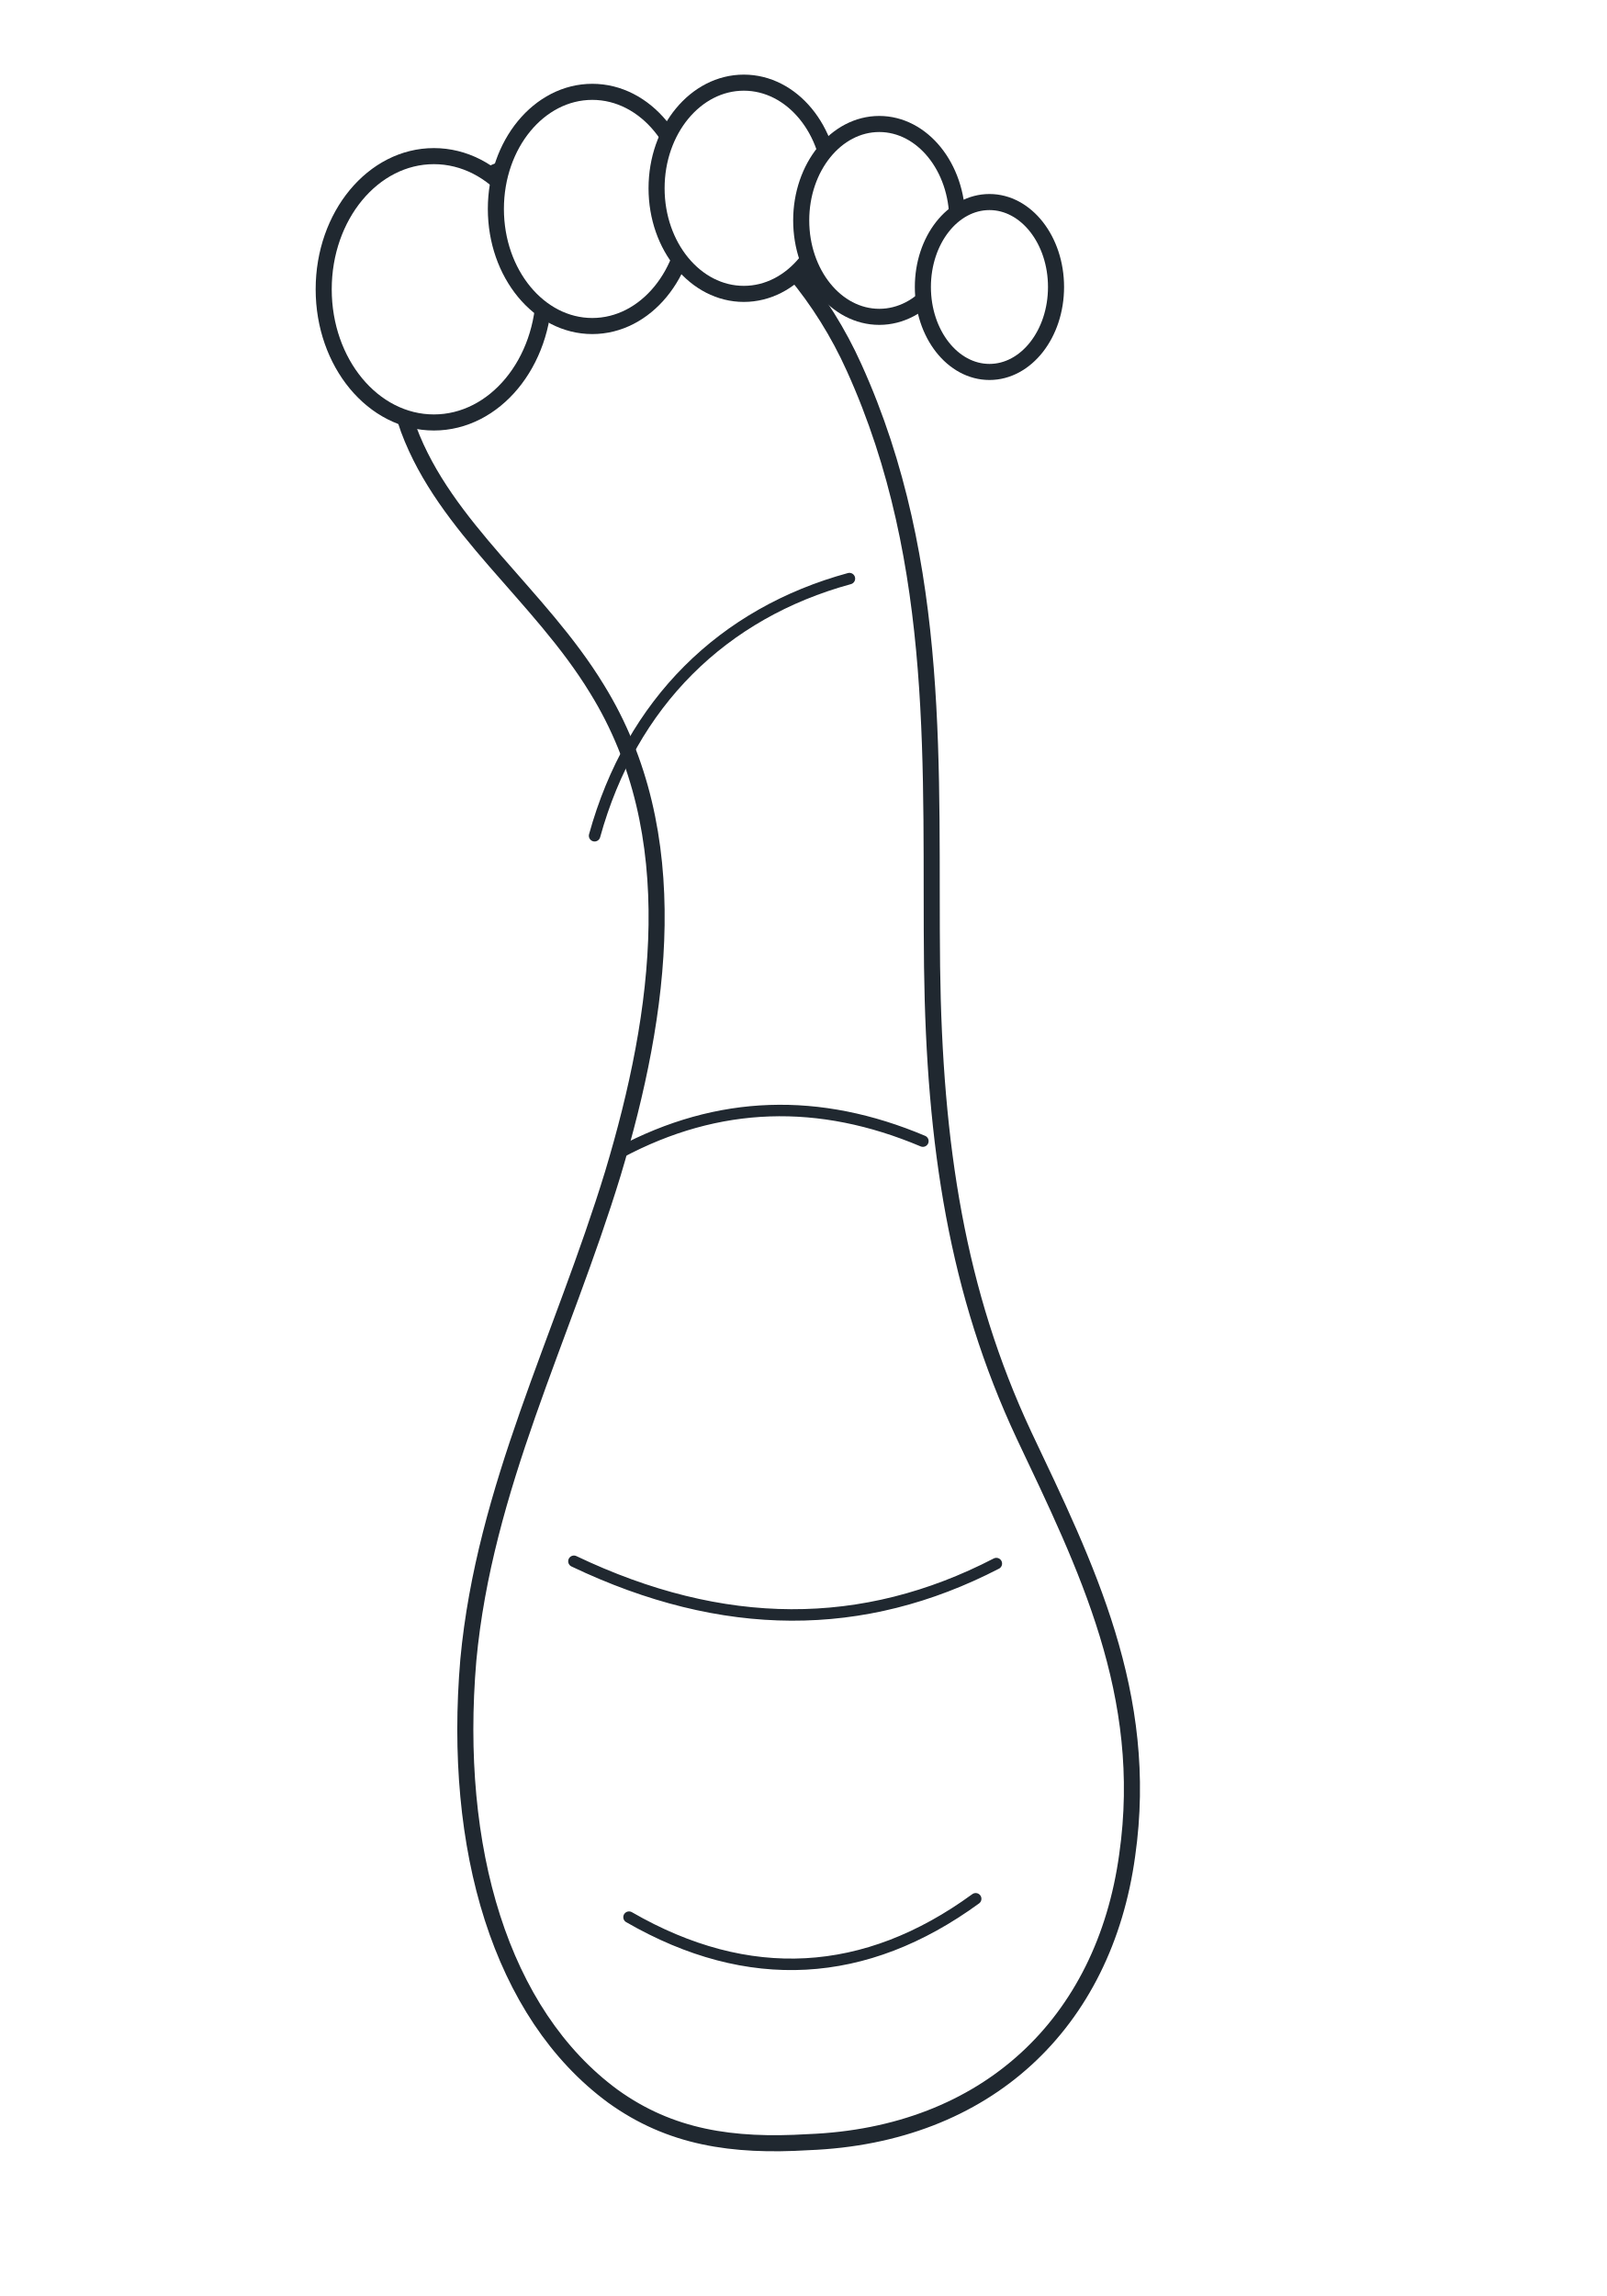
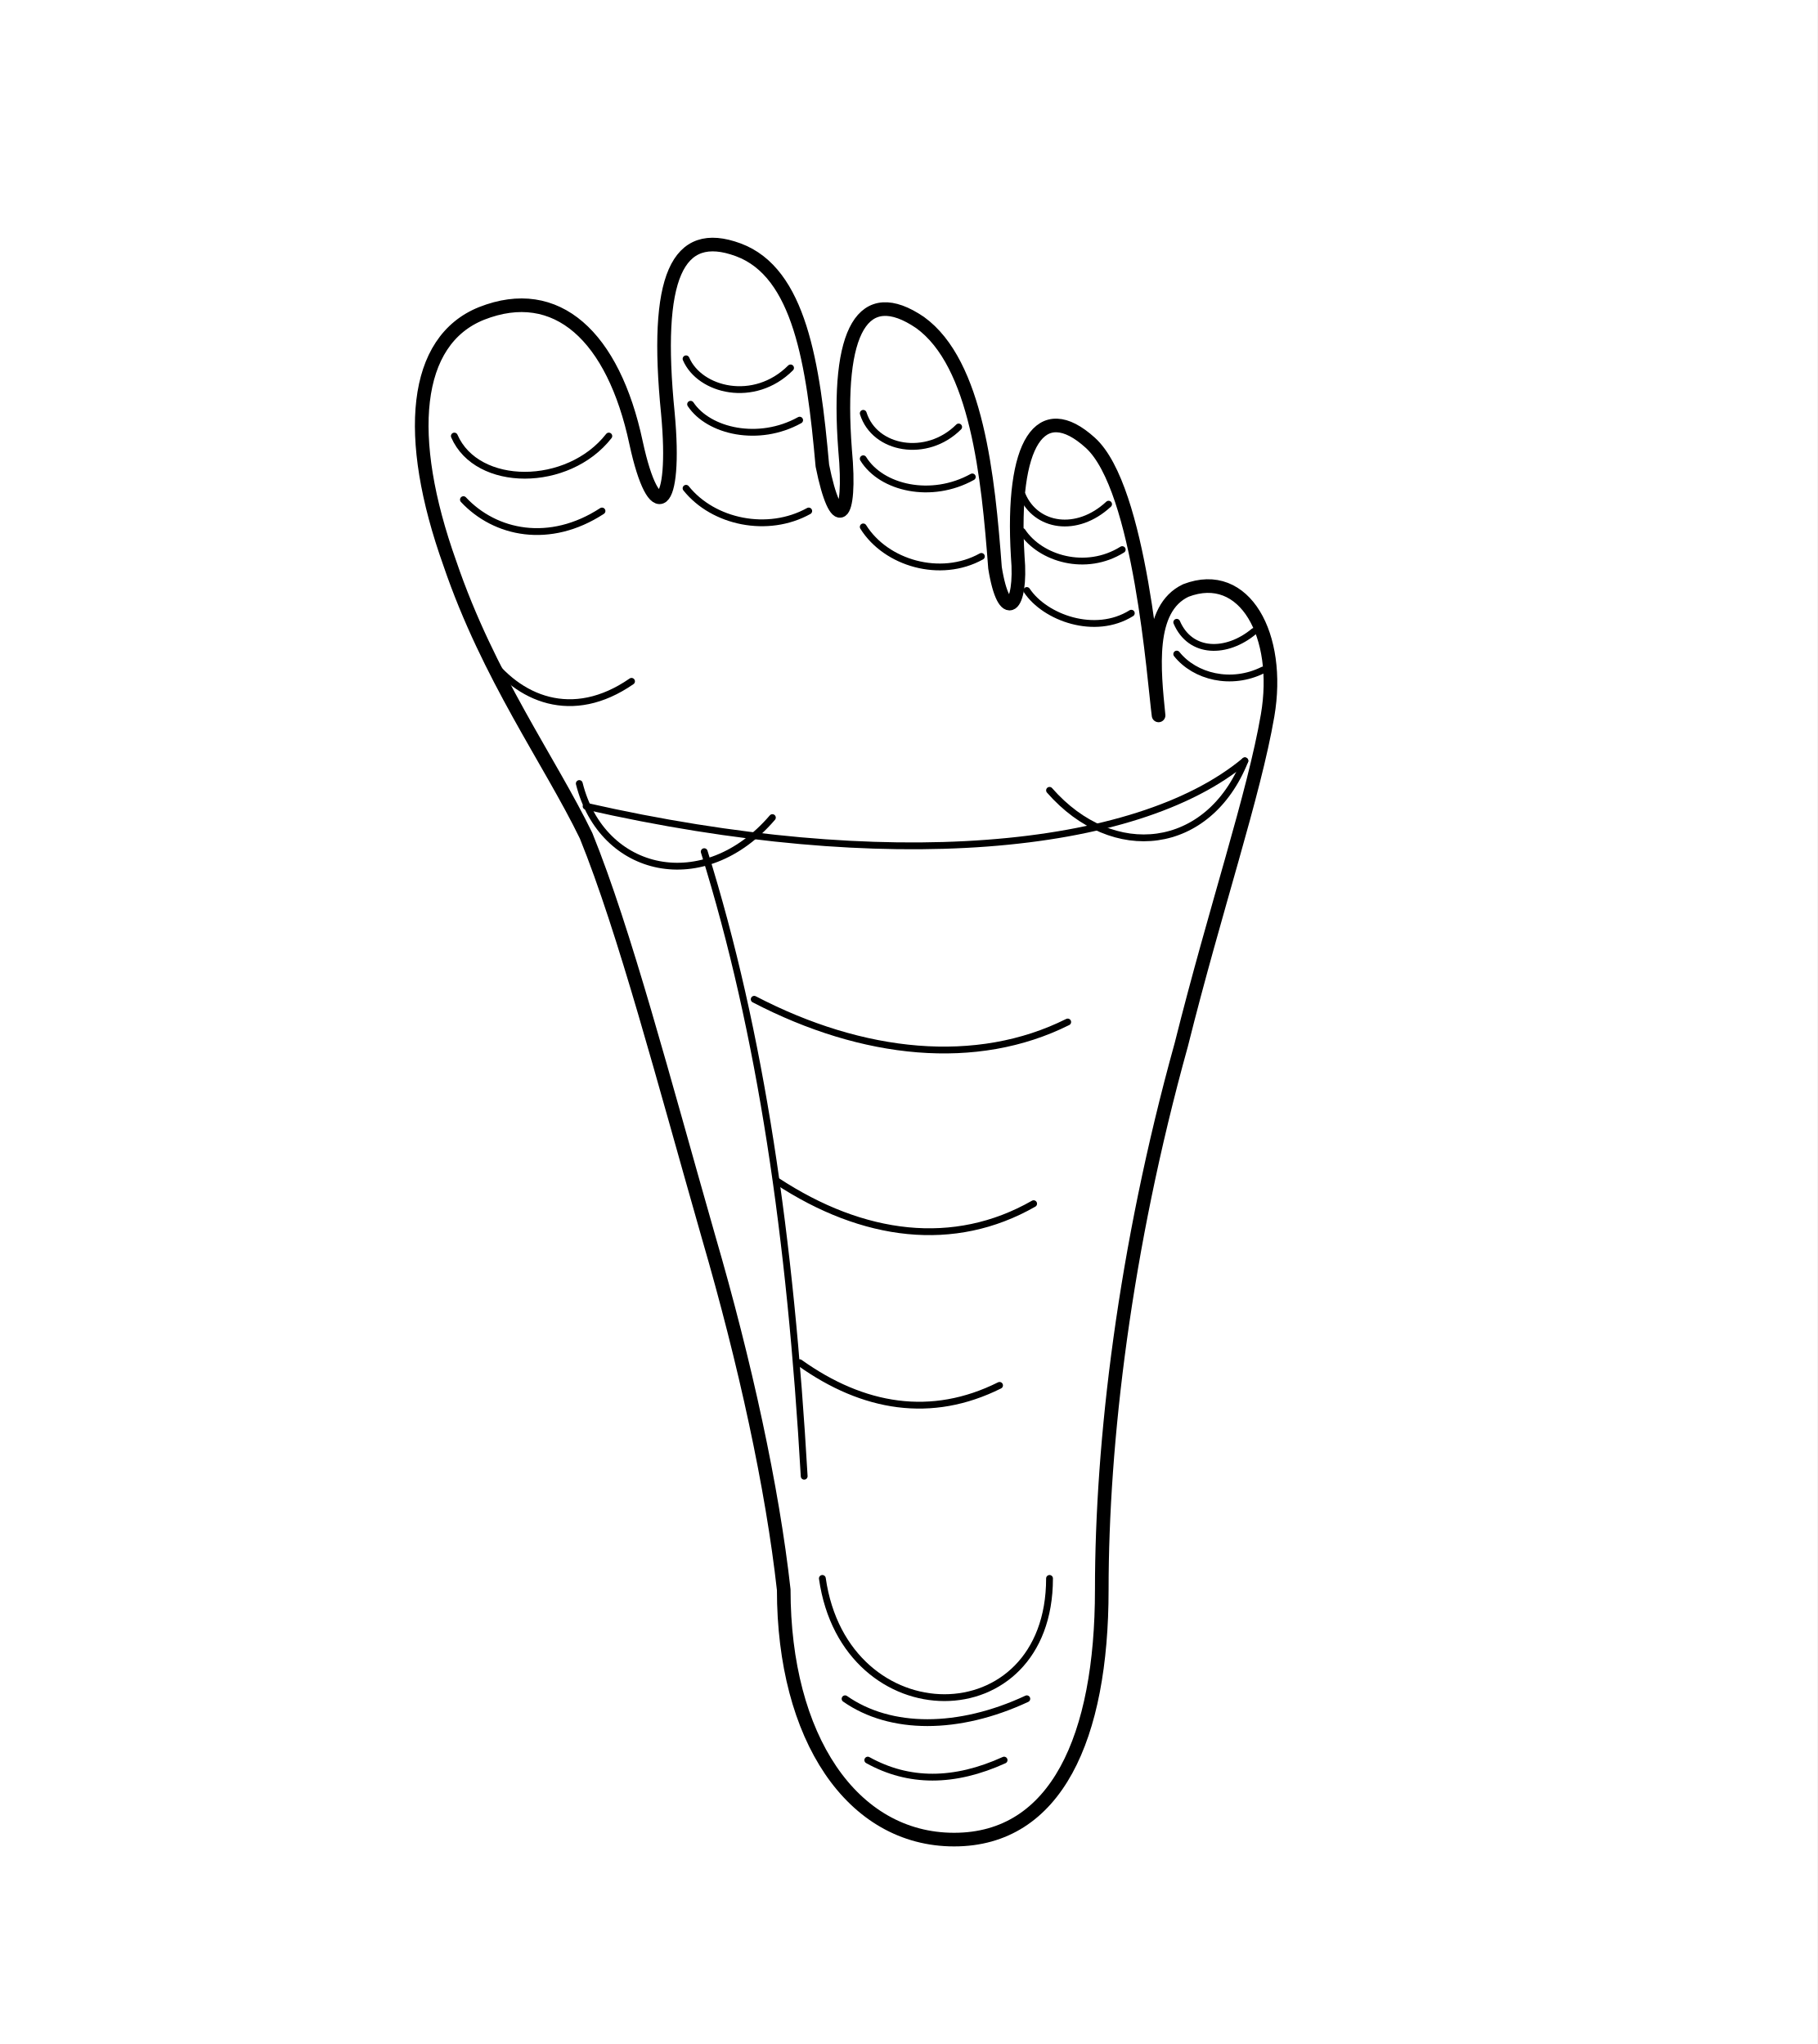
- <svg xmlns="http://www.w3.org/2000/svg" width="700" height="1000" viewBox="0 0 700 1000">
-   <rect width="700" height="1000" fill="#fff" />
-   <g transform="translate(700 0) scale(-1 1)" fill="#fff" stroke="#202830" stroke-width="7" stroke-linecap="round" stroke-linejoin="round">
-     <path d="M348 933c-78-3-129-52-139-125-10-70 18-126 45-183 29-62 39-126 40-204 1-84-5-175 34-261 27-60 87-105 145-89 51 14 67 66 49 116-16 43-57 72-82 113-39 63-28 141-7 211 22 72 56 137 63 212 7 82-14 154-63 190-25 18-52 22-85 20Z" />
-     <ellipse cx="511" cy="126" rx="48" ry="58" />
-     <ellipse cx="442" cy="91" rx="42" ry="51" />
-     <ellipse cx="376" cy="82" rx="38" ry="46" />
-     <ellipse cx="317" cy="96" rx="34" ry="42" />
-     <ellipse cx="269" cy="125" rx="29" ry="37" />
-     <path d="M330 252c55 15 95 54 111 112M298 497c45-19 89-18 132 5M266 681c58 30 119 30 184-1M275 827c48 35 99 38 151 8" fill="none" stroke-width="5" />
+ <svg xmlns="http://www.w3.org/2000/svg" width="800" height="900" viewBox="0 0 800 900">
+   <rect width="800" height="900" fill="#ffffff" />
+   <g fill="#ffffff" stroke="#000000" stroke-width="6" stroke-linecap="round" stroke-linejoin="round">
+     <path d="M 420 810 C 465 810 485 765 485 700 C 485 635 495 550 520 460 C 535 400 552 350 558 315 C 564 280 548 250 522 260 C 505 268 508 295 510 315 C 508 300 502 215 480 195 C 458 175 445 195 448 245 C 450 268 442 275 438 250 C 435 210 430 160 405 142 C 380 125 368 145 372 198 C 375 230 368 235 362 205 C 358 160 352 120 325 110 C 298 100 288 122 294 182 C 298 225 288 232 280 195 C 270 148 245 125 212 138 C 182 150 178 192 198 248 C 215 298 242 335 258 368 C 275 410 292 475 312 545 C 328 600 340 655 345 700 C 345 765 375 810 420 810 Z" />
+   </g>
+   <g fill="none" stroke="#000000" stroke-width="3" stroke-linecap="round" stroke-linejoin="round">
+     <path d="M 268 192 C 250 215 210 215 200 192" />
+     <path d="M 265 225 C 242 240 218 235 204 220" />
+     <path d="M 278 300 C 252 318 228 308 214 288" />
+     <path d="M 348 162 C 332 178 308 172 302 158" />
+     <path d="M 352 185 C 334 195 312 190 304 178" />
+     <path d="M 356 225 C 338 235 314 230 302 215" />
+     <path d="M 422 188 C 408 202 385 198 380 182" />
+     <path d="M 428 210 C 410 220 388 215 380 202" />
+     <path d="M 432 245 C 414 255 390 248 380 232" />
+     <path d="M 488 222 C 474 235 456 232 450 218" />
+     <path d="M 494 242 C 478 252 458 246 450 234" />
+     <path d="M 498 270 C 482 280 460 272 452 260" />
+     <path d="M 552 278 C 540 288 524 288 518 274" />
+     <path d="M 556 295 C 542 302 526 298 518 288" />
+     <path d="M 548 335 C 500 375 390 385 258 355" />
+     <path d="M 340 360 C 310 395 265 385 255 345" />
+     <path d="M 548 335 C 532 375 490 380 462 348" />
+     <path d="M 310 375 C 335 455 348 545 354 650" />
+     <path d="M 470 450 C 430 470 380 465 332 440" />
+     <path d="M 455 530 C 420 550 380 545 342 520" />
+     <path d="M 440 610 C 410 625 380 620 352 600" />
+     <path d="M 462 695 C 462 765 372 765 362 695" />
+     <path d="M 452 748 C 422 762 392 762 372 748" />
+     <path d="M 442 775 C 420 785 400 785 382 775" />
  </g>
</svg>
